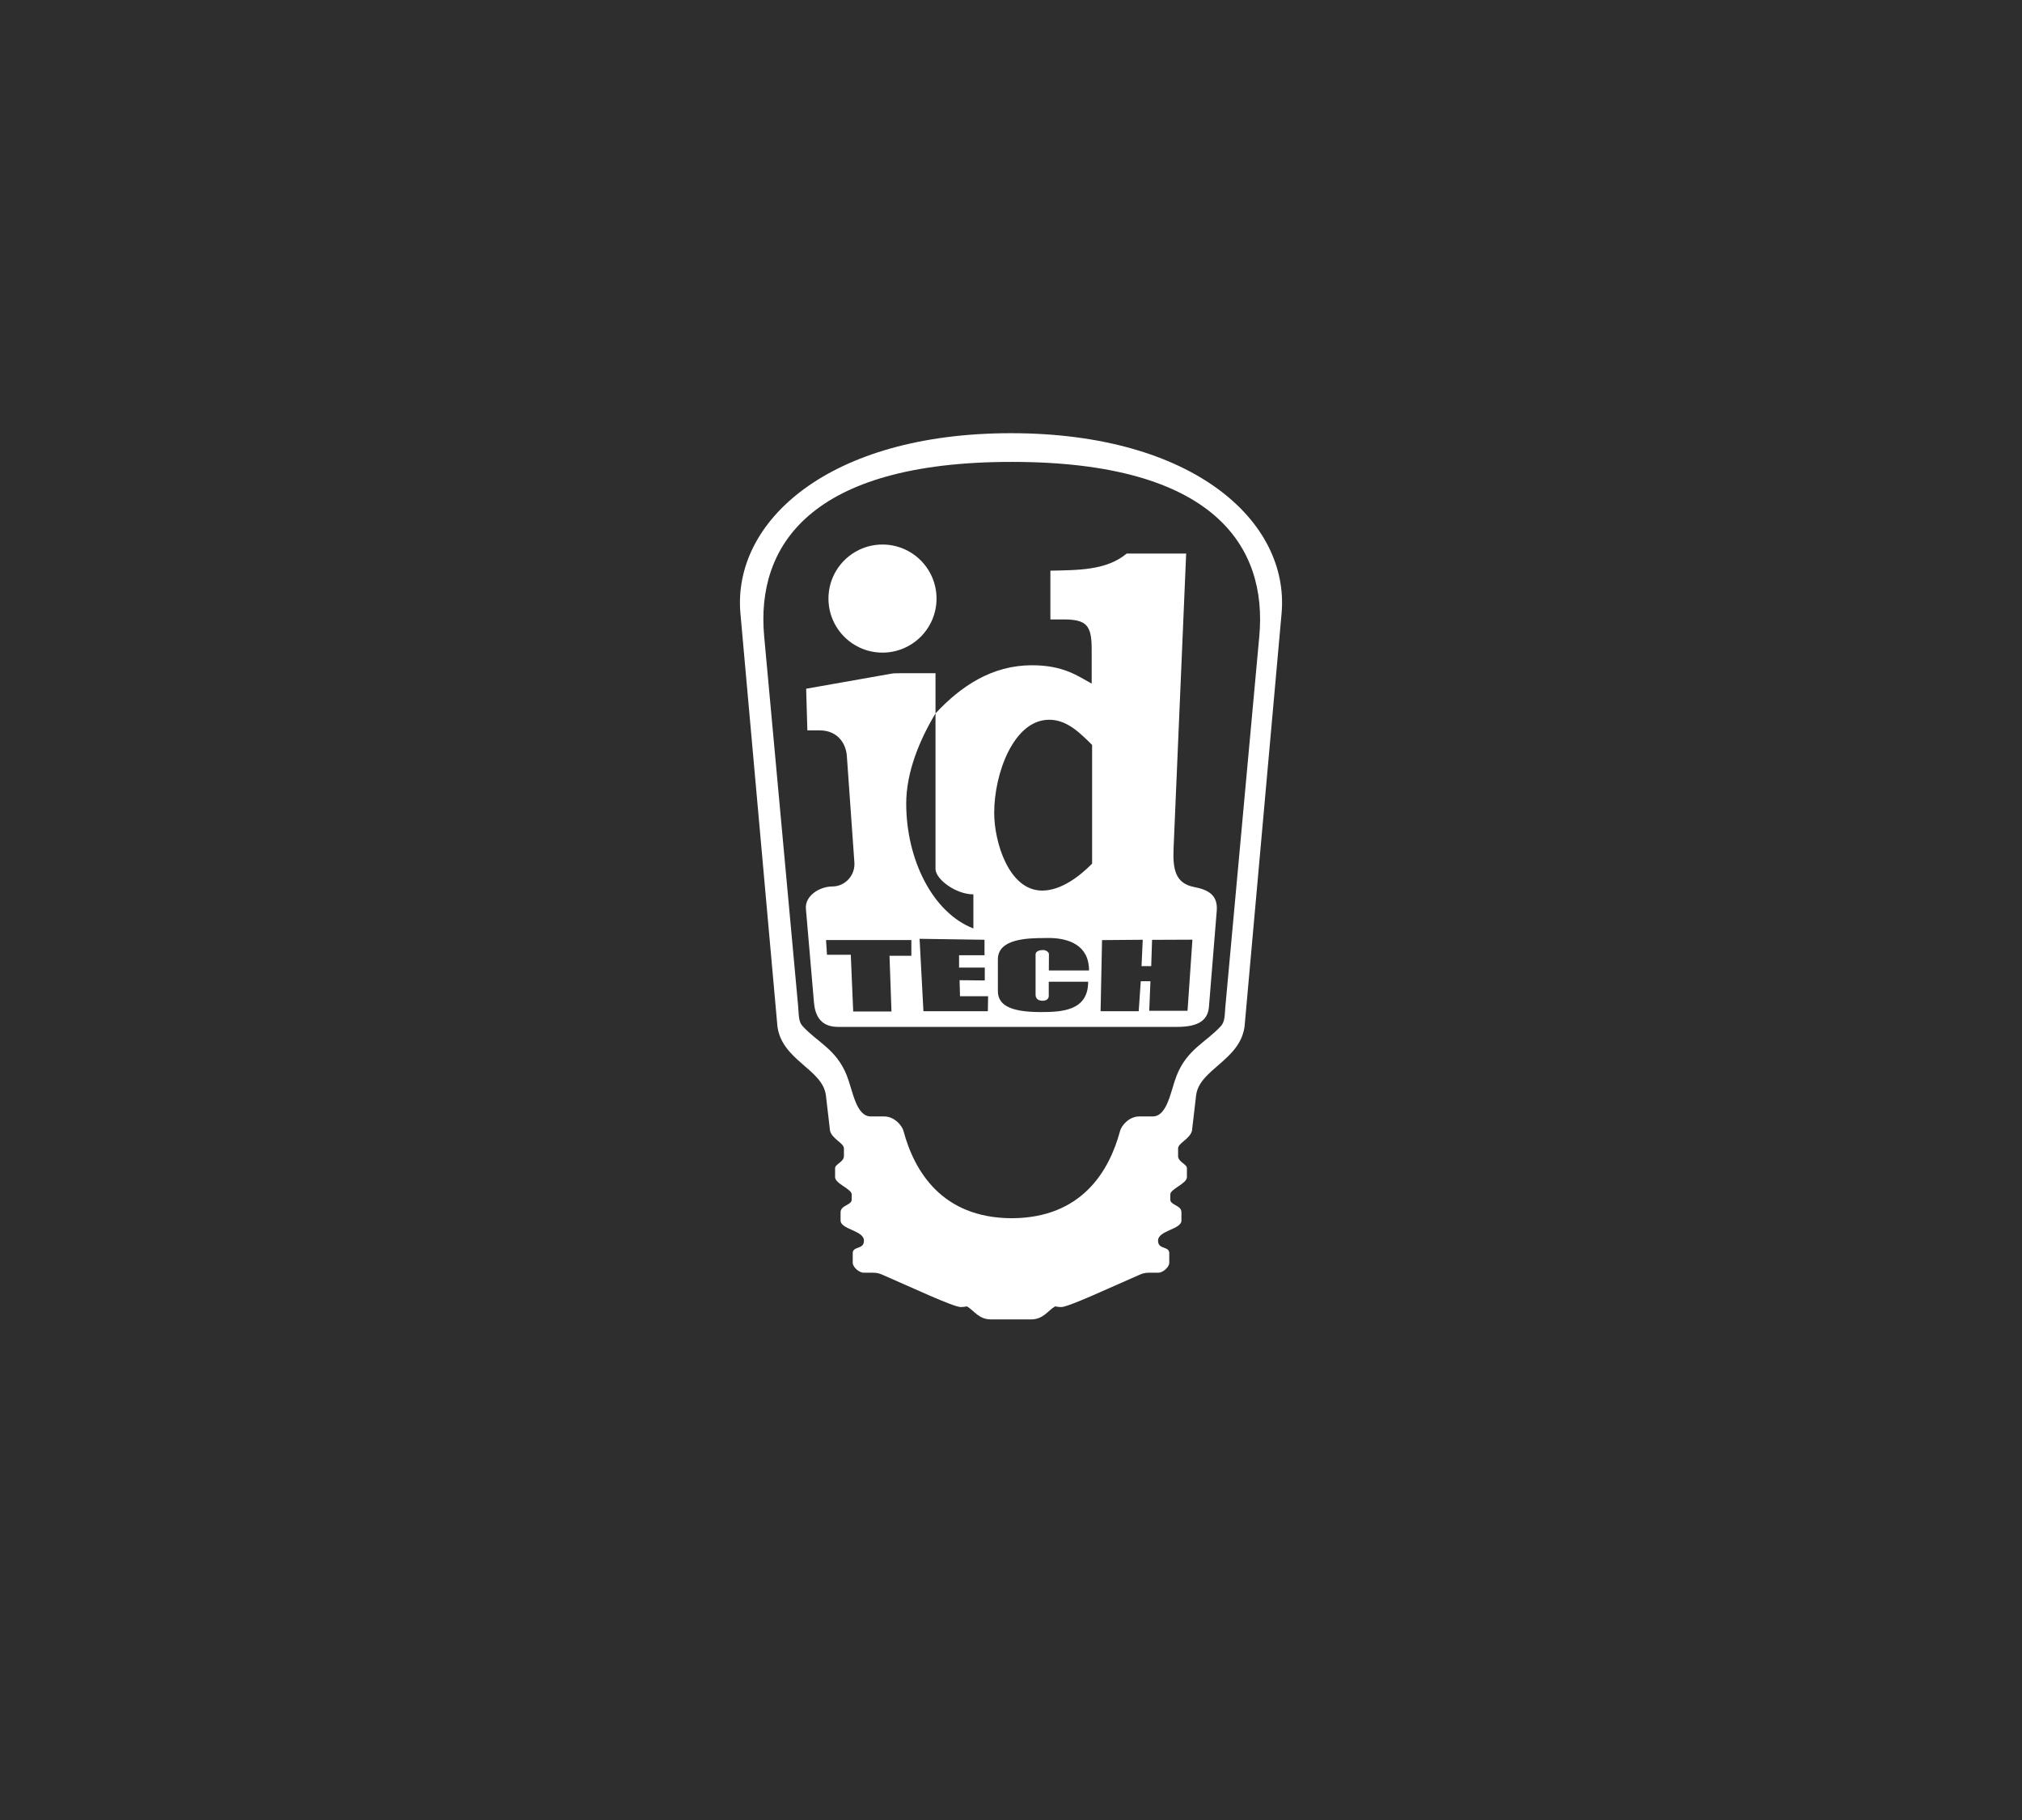
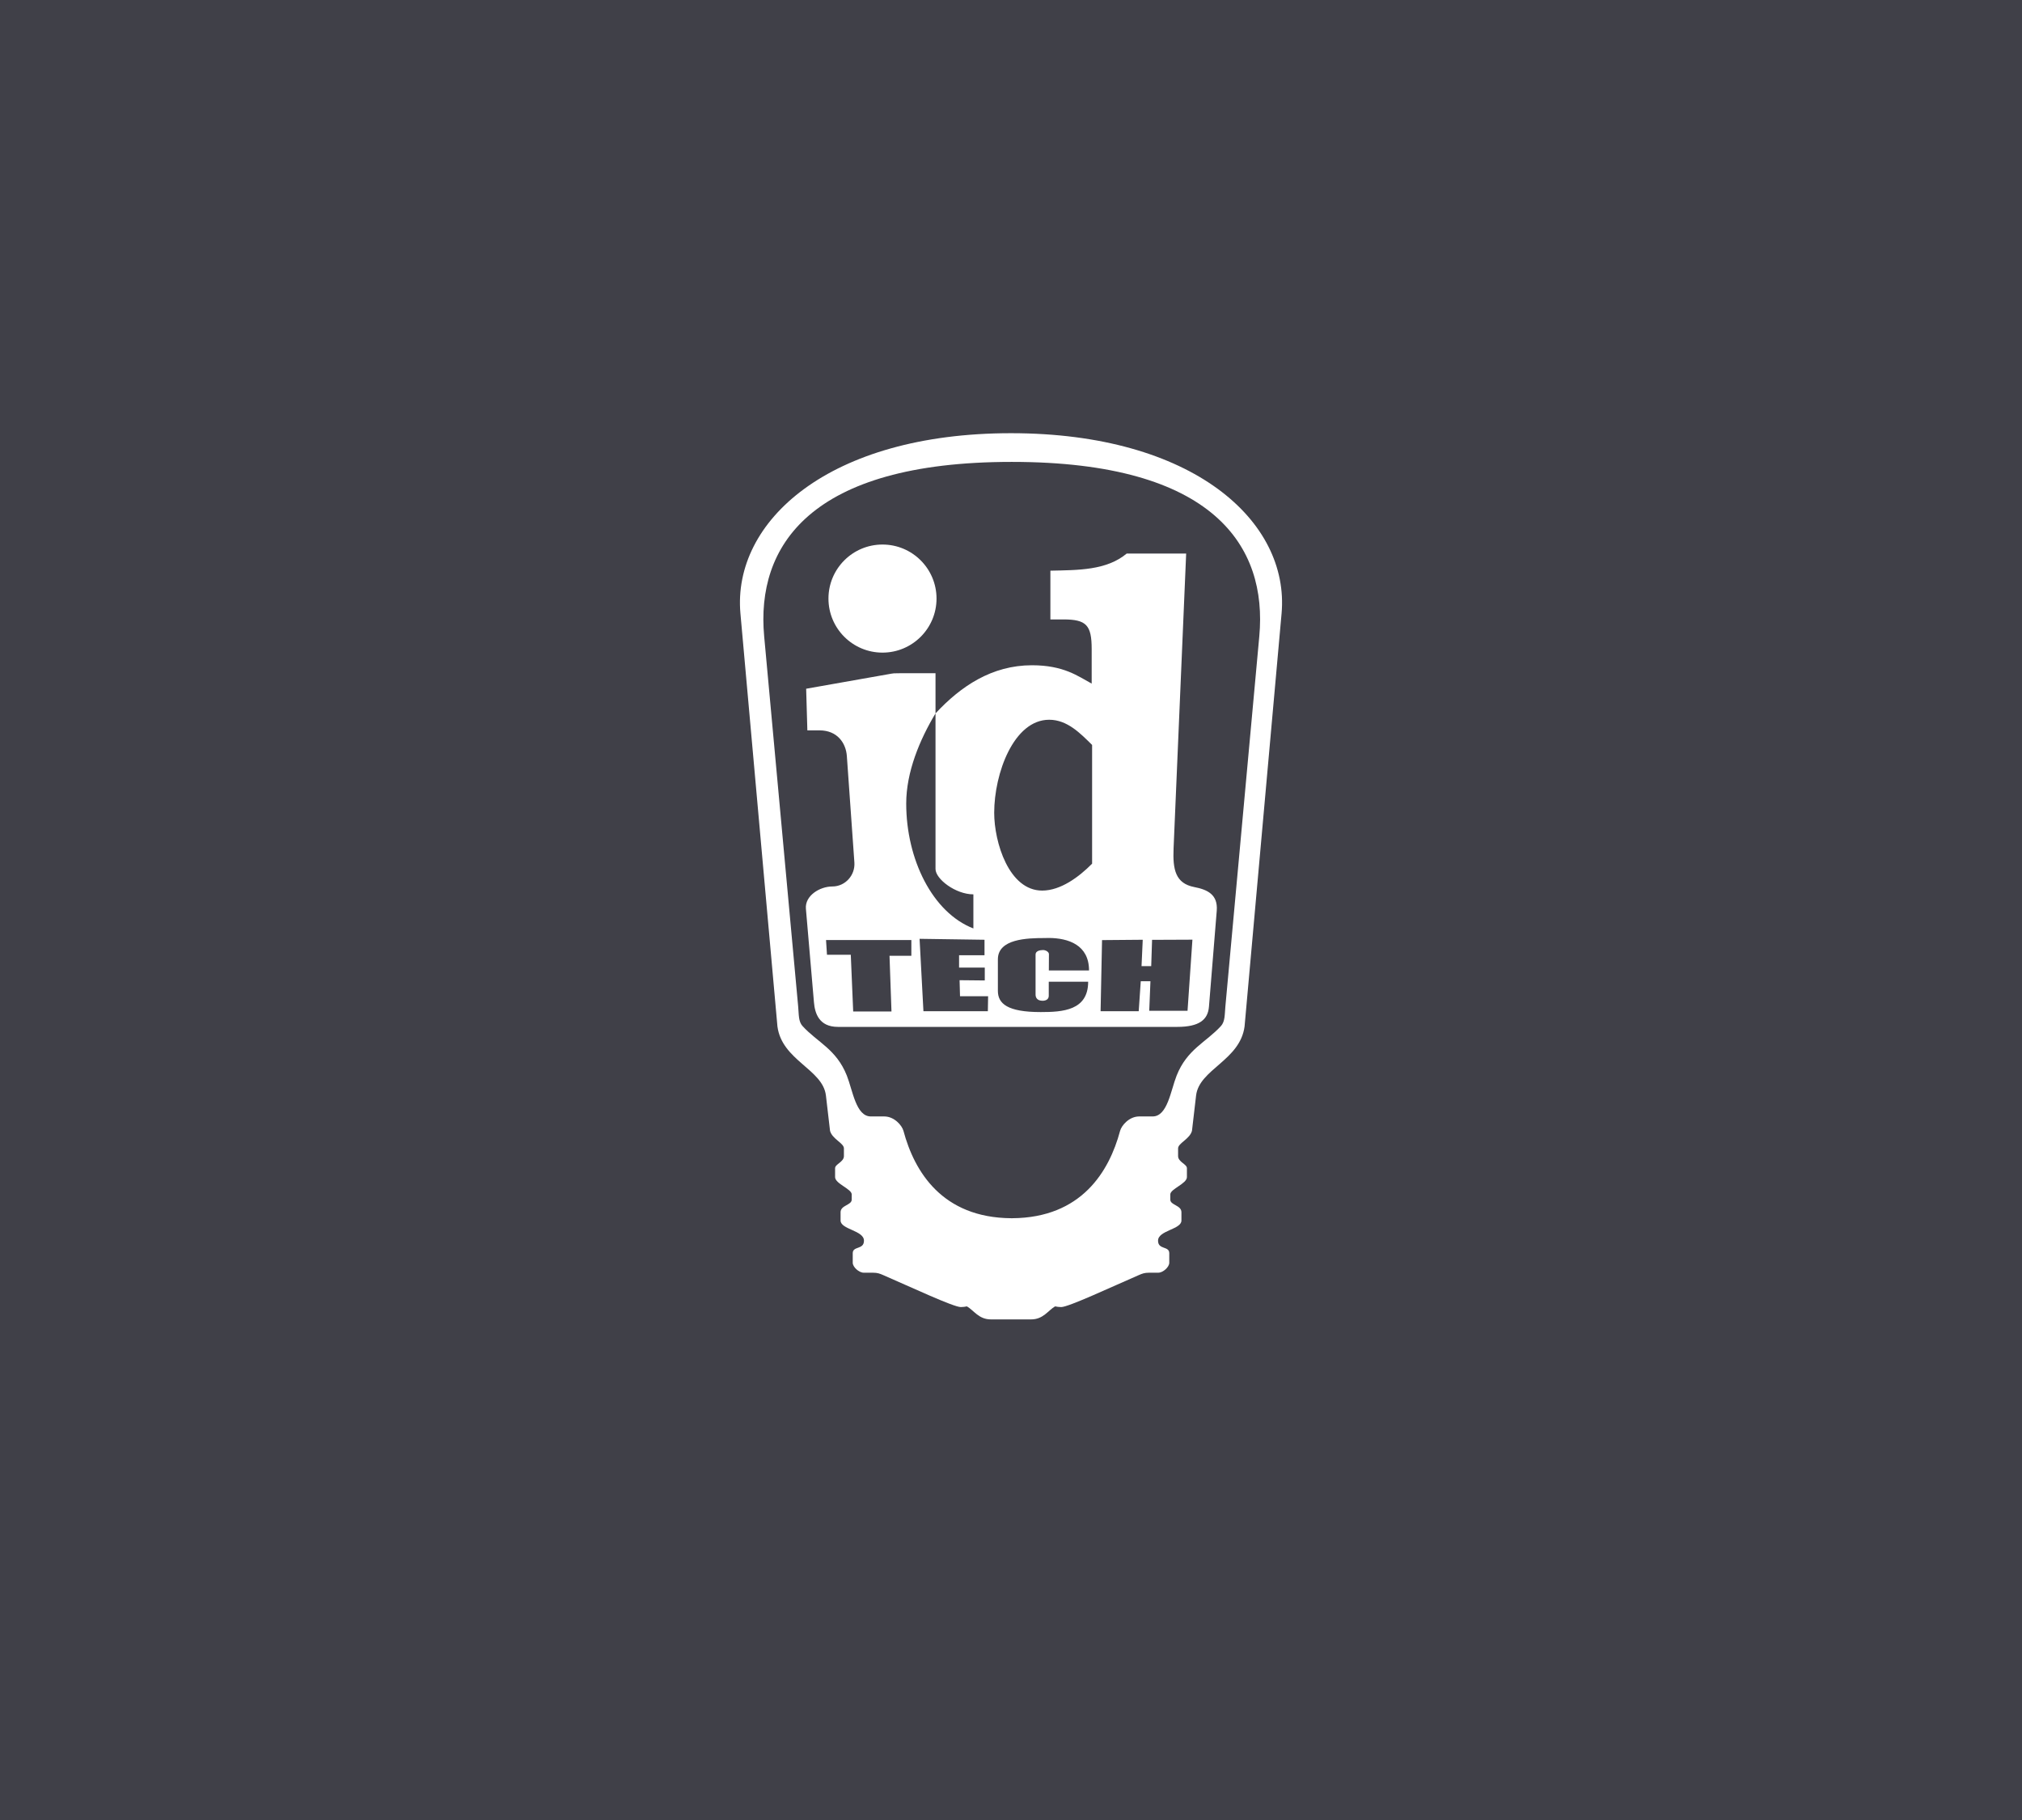
<svg xmlns="http://www.w3.org/2000/svg" width="100%" height="100%" viewBox="0 0 1200 1080" version="1.1" style="fill-rule:evenodd;clip-rule:evenodd;stroke-linejoin:round;stroke-miterlimit:2;">
-   <rect id="Artboard1" x="0" y="0" width="1200" height="1080" style="fill:rgb(46,46,46);" />
+   <rect id="Artboard1" x="0" y="0" width="1200" height="1080" style="fill:rgb(64,64,72);" />
  <path d="M 668.673 328.476 C 656.637 338.512 639.878 338.281 623.376 338.644 L 623.376 367.571 L 631.052 367.571 C 644.711 367.571 647.88 370.92 647.88 385.161 L 647.88 405.649 C 639.794 401.3 631.387 394.769 612.444 394.769 C 588.679 394.769 570.221 407.19 555.199 423.342 L 555.199 515.667 C 555.199 521.607 567.09 530.714 577.672 530.714 L 577.672 550.947 C 553.347 541.533 537.813 509.852 537.813 476.824 C 537.813 458.097 545.796 439.008 555.199 423.342 L 555.199 399.499 L 533.95 399.499 C 530.392 399.499 530.05 399.579 529.069 399.752 L 478.432 408.699 L 479.145 433.407 L 486.363 433.407 C 496.96 433.407 502.037 440.953 502.582 448.66 L 507.055 511.802 C 507.591 519.402 501.596 526.036 493.99 526.036 C 486.469 526.036 477.619 531.533 478.281 539.255 L 483.058 594.771 C 483.607 601.178 485.978 609.362 497.295 609.362 L 698.669 609.362 C 711.777 609.362 716.861 605.056 717.479 597.414 L 722.105 540.424 C 722.892 530.664 716.321 527.856 708.785 526.393 C 697.618 524.225 695.945 516.073 696.483 503.464 L 703.956 328.476 L 668.673 328.476 Z M 622.662 427.104 C 633.395 427.104 641.158 435.171 648.133 442.051 L 648.133 512.513 C 640.302 520.42 629.476 528.477 618.495 528.477 C 598.739 528.477 590.026 499.787 590.026 482.315 C 590.026 459.038 601.565 427.104 622.662 427.104 Z M 622.41 556.591 C 634.057 556.656 646.305 560.718 646.305 575.86 L 622.459 575.86 L 622.511 566.2 C 622.511 564.858 620.6 563.759 619.055 563.759 C 617.105 563.759 614.58 564.339 614.58 566.403 L 614.58 590.197 C 614.58 591.85 615.41 593.856 618.75 593.856 C 620.514 593.856 622.41 593.141 622.41 590.908 L 622.41 582.57 L 645.794 582.57 C 645.794 599.684 630.587 600.566 617.63 600.566 C 597.818 600.566 592.211 595.529 592.211 587.959 L 592.211 569.302 C 592.211 557.106 609.526 556.643 620.071 556.643 C 620.838 556.613 621.633 556.587 622.41 556.591 Z M 545.744 557.099 L 584.28 557.659 L 584.28 566.861 L 569.181 566.861 L 569.181 574.181 L 584.433 574.181 L 584.433 581.807 L 569.486 581.656 L 569.741 591.163 L 586.416 591.163 L 586.262 600.058 L 548.031 600.058 L 545.744 557.099 Z M 707.668 557.607 L 704.769 599.805 L 682.043 599.805 L 682.754 582.265 L 677.011 582.265 L 675.79 600.058 L 653.168 600.058 L 654.03 557.862 L 678.18 557.659 L 677.469 573.318 L 683.213 573.318 L 683.721 557.709 L 707.668 557.607 Z M 490.228 557.811 L 540.863 557.811 L 540.863 567.166 L 527.9 567.166 L 529.069 600.212 L 506.343 600.212 L 504.919 566.557 L 490.786 566.557 L 490.228 557.811 Z" style="fill:white;fill-rule:nonzero;" />
  <path d="M 555.8 355.2 C 555.8 372.911 541.445 387.269 523.734 387.269 C 506.024 387.269 491.668 372.911 491.668 355.2 C 491.668 337.492 506.024 323.134 523.734 323.134 C 541.445 323.134 555.8 337.492 555.8 355.2 Z" style="fill:white;fill-rule:nonzero;" />
  <path d="M 599.977 257.061 C 492.004 257.078 434.532 309.323 439.426 364.076 L 461.388 609.122 C 464.11 629.351 488.327 634.476 490.164 650.098 L 492.605 671.045 C 493.921 675.963 500.841 678.314 500.841 681.466 L 500.841 686.042 C 500.841 689.521 495.603 690.794 495.603 693.21 L 495.603 698.498 C 495.603 702.43 505.467 705.506 505.467 708.768 L 505.467 711.868 C 505.467 715.197 498.858 715.141 498.858 719.341 L 498.858 724.274 C 498.858 729.593 512.736 730.114 512.736 736.221 C 512.736 741.738 506.076 739.25 506.076 743.642 L 506.076 749.338 C 506.076 751.865 509.751 755.235 512.635 755.235 L 518.076 755.235 C 520.782 755.235 522.109 755.762 524.176 756.657 C 540.851 763.886 565.87 775.622 570.236 775.622 C 571.648 775.622 572.651 775.429 573.844 775.213 C 578.001 777.613 580.833 782.941 588.081 782.941 L 611.924 782.941 C 619.172 782.941 622.004 777.613 626.159 775.213 C 627.352 775.429 628.357 775.622 629.769 775.622 C 634.133 775.622 659.154 763.886 675.829 756.657 C 677.894 755.762 679.223 755.235 681.93 755.235 L 687.368 755.235 C 690.254 755.235 693.927 751.865 693.927 749.338 L 693.927 743.642 C 693.927 739.25 687.269 741.738 687.269 736.221 C 687.269 730.114 701.147 729.593 701.147 724.274 L 701.147 719.341 C 701.147 715.141 694.538 715.197 694.538 711.868 L 694.538 708.768 C 694.538 705.506 704.4 702.43 704.4 698.498 L 704.4 693.21 C 704.4 690.794 699.164 689.521 699.164 686.042 L 699.164 681.466 C 699.164 678.314 706.082 675.963 707.4 671.045 L 709.841 650.098 C 711.678 634.476 735.893 629.351 738.615 609.122 L 760.577 364.076 C 765.471 309.323 708.001 257.078 600.028 257.061 L 599.977 257.061 Z M 600.333 274.093 L 600.536 274.093 C 720.599 274.093 752.238 324.371 747.359 377.55 L 727.227 597.276 C 726.784 602.109 727.078 606.134 724.583 608.869 C 715.744 618.553 704.528 622.572 698.3 638.252 C 694.778 647.117 692.893 662.504 684.065 662.504 L 676.082 662.504 C 670.079 662.504 665.585 667.91 664.746 671.045 C 658.268 695.221 641.796 722.605 600.789 722.901 C 600.567 722.903 600.355 722.901 600.13 722.901 C 559.117 722.609 542.652 695.223 536.173 671.045 C 535.334 667.91 530.788 662.504 524.785 662.504 L 516.805 662.504 C 507.974 662.504 506.089 647.117 502.568 638.252 C 496.34 622.572 485.123 618.553 476.284 608.869 C 473.79 606.134 474.136 602.109 473.692 597.276 L 453.509 377.55 C 448.63 324.371 480.268 274.093 600.333 274.093 Z" style="fill:white;fill-rule:nonzero;" />
</svg>
